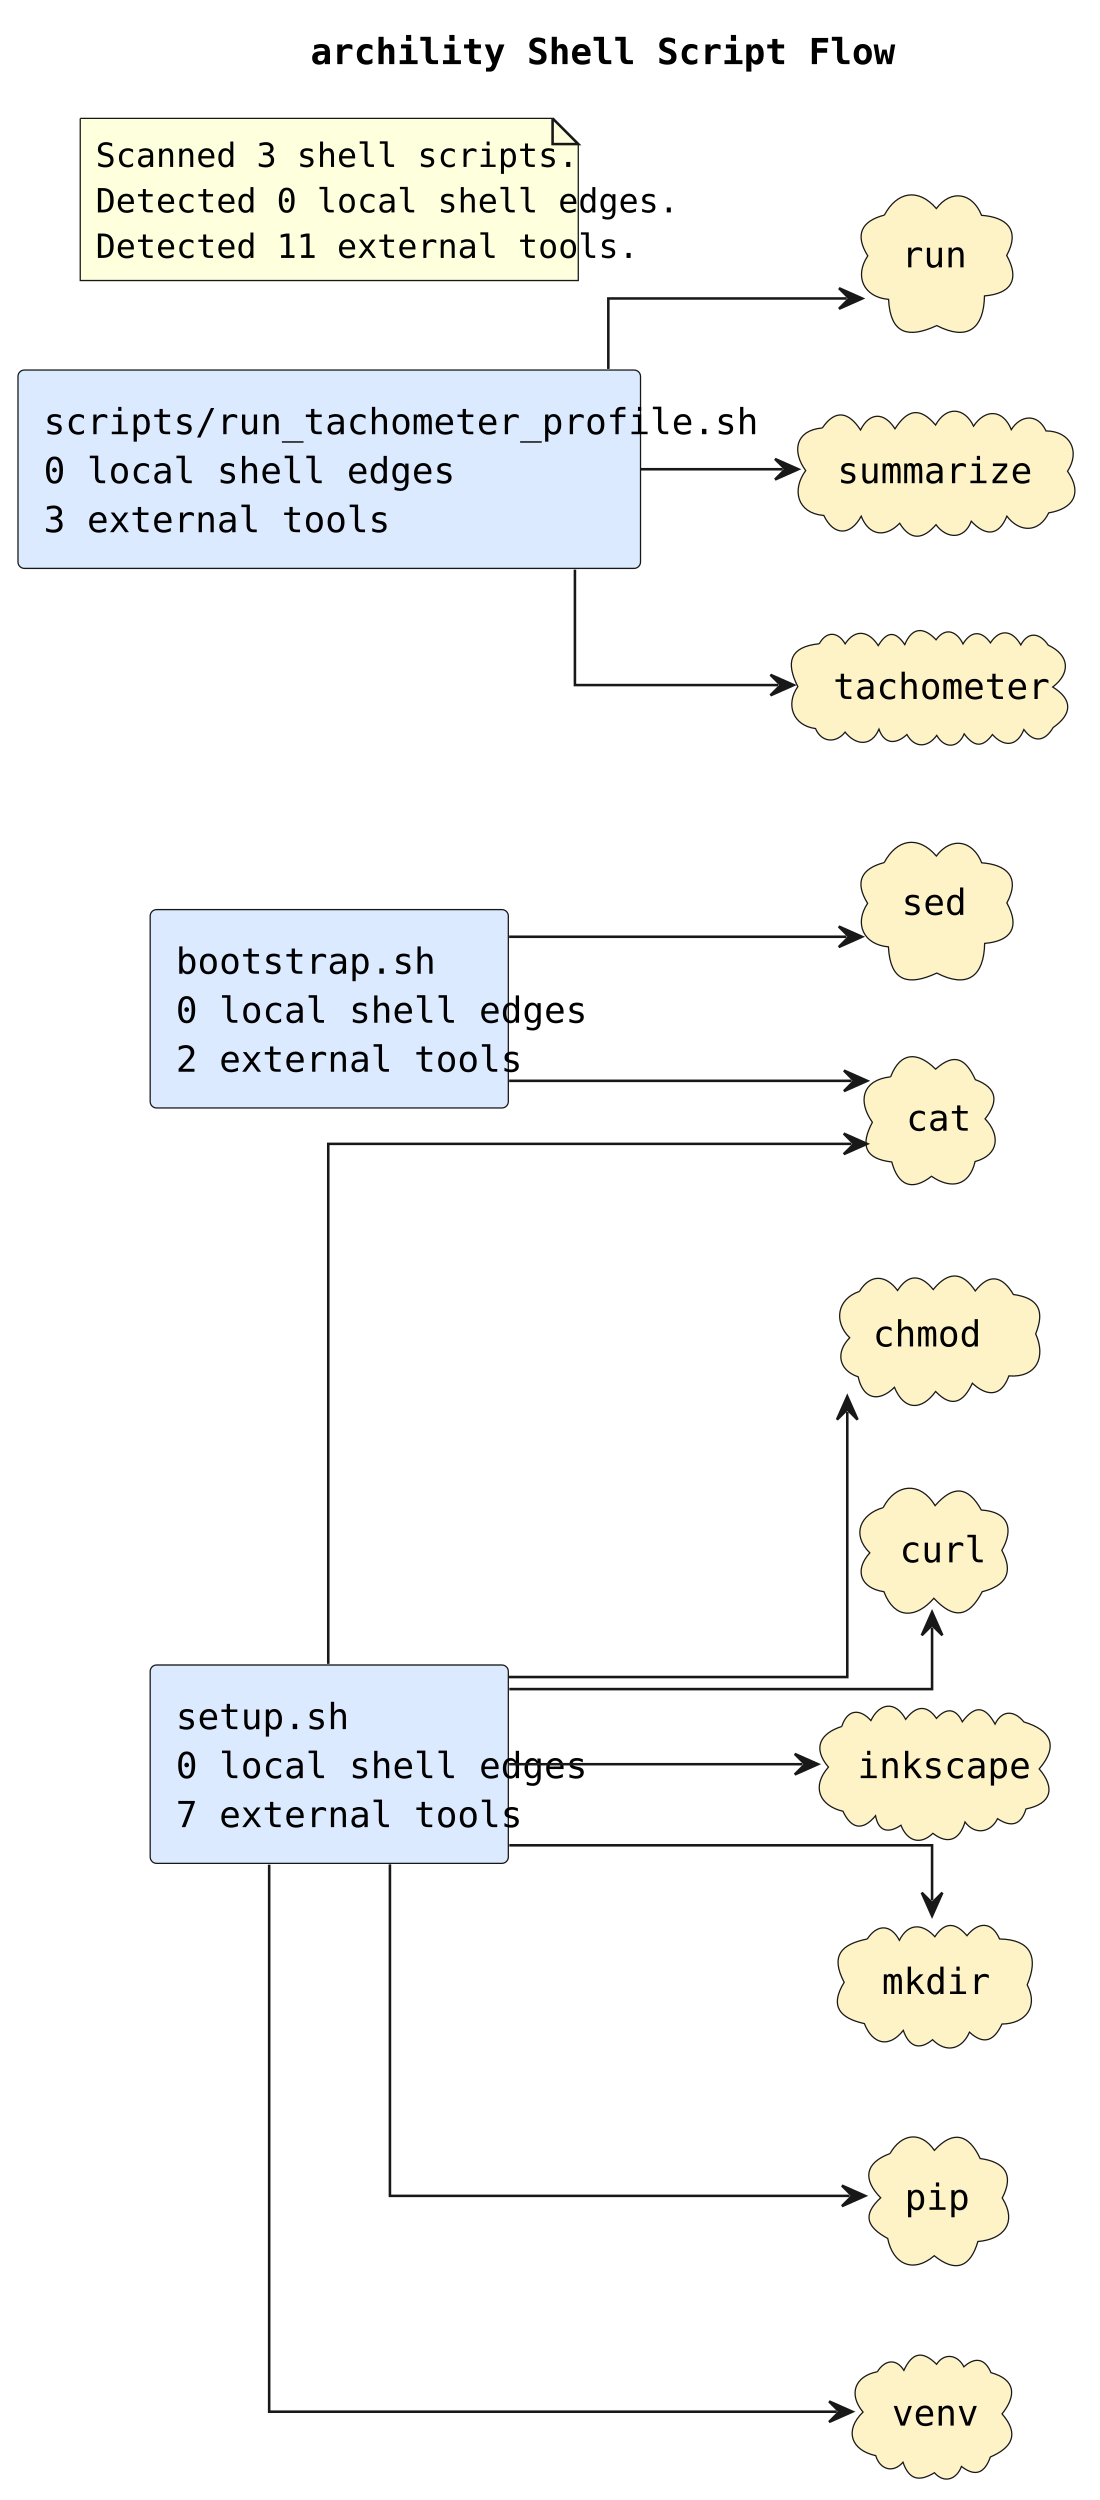
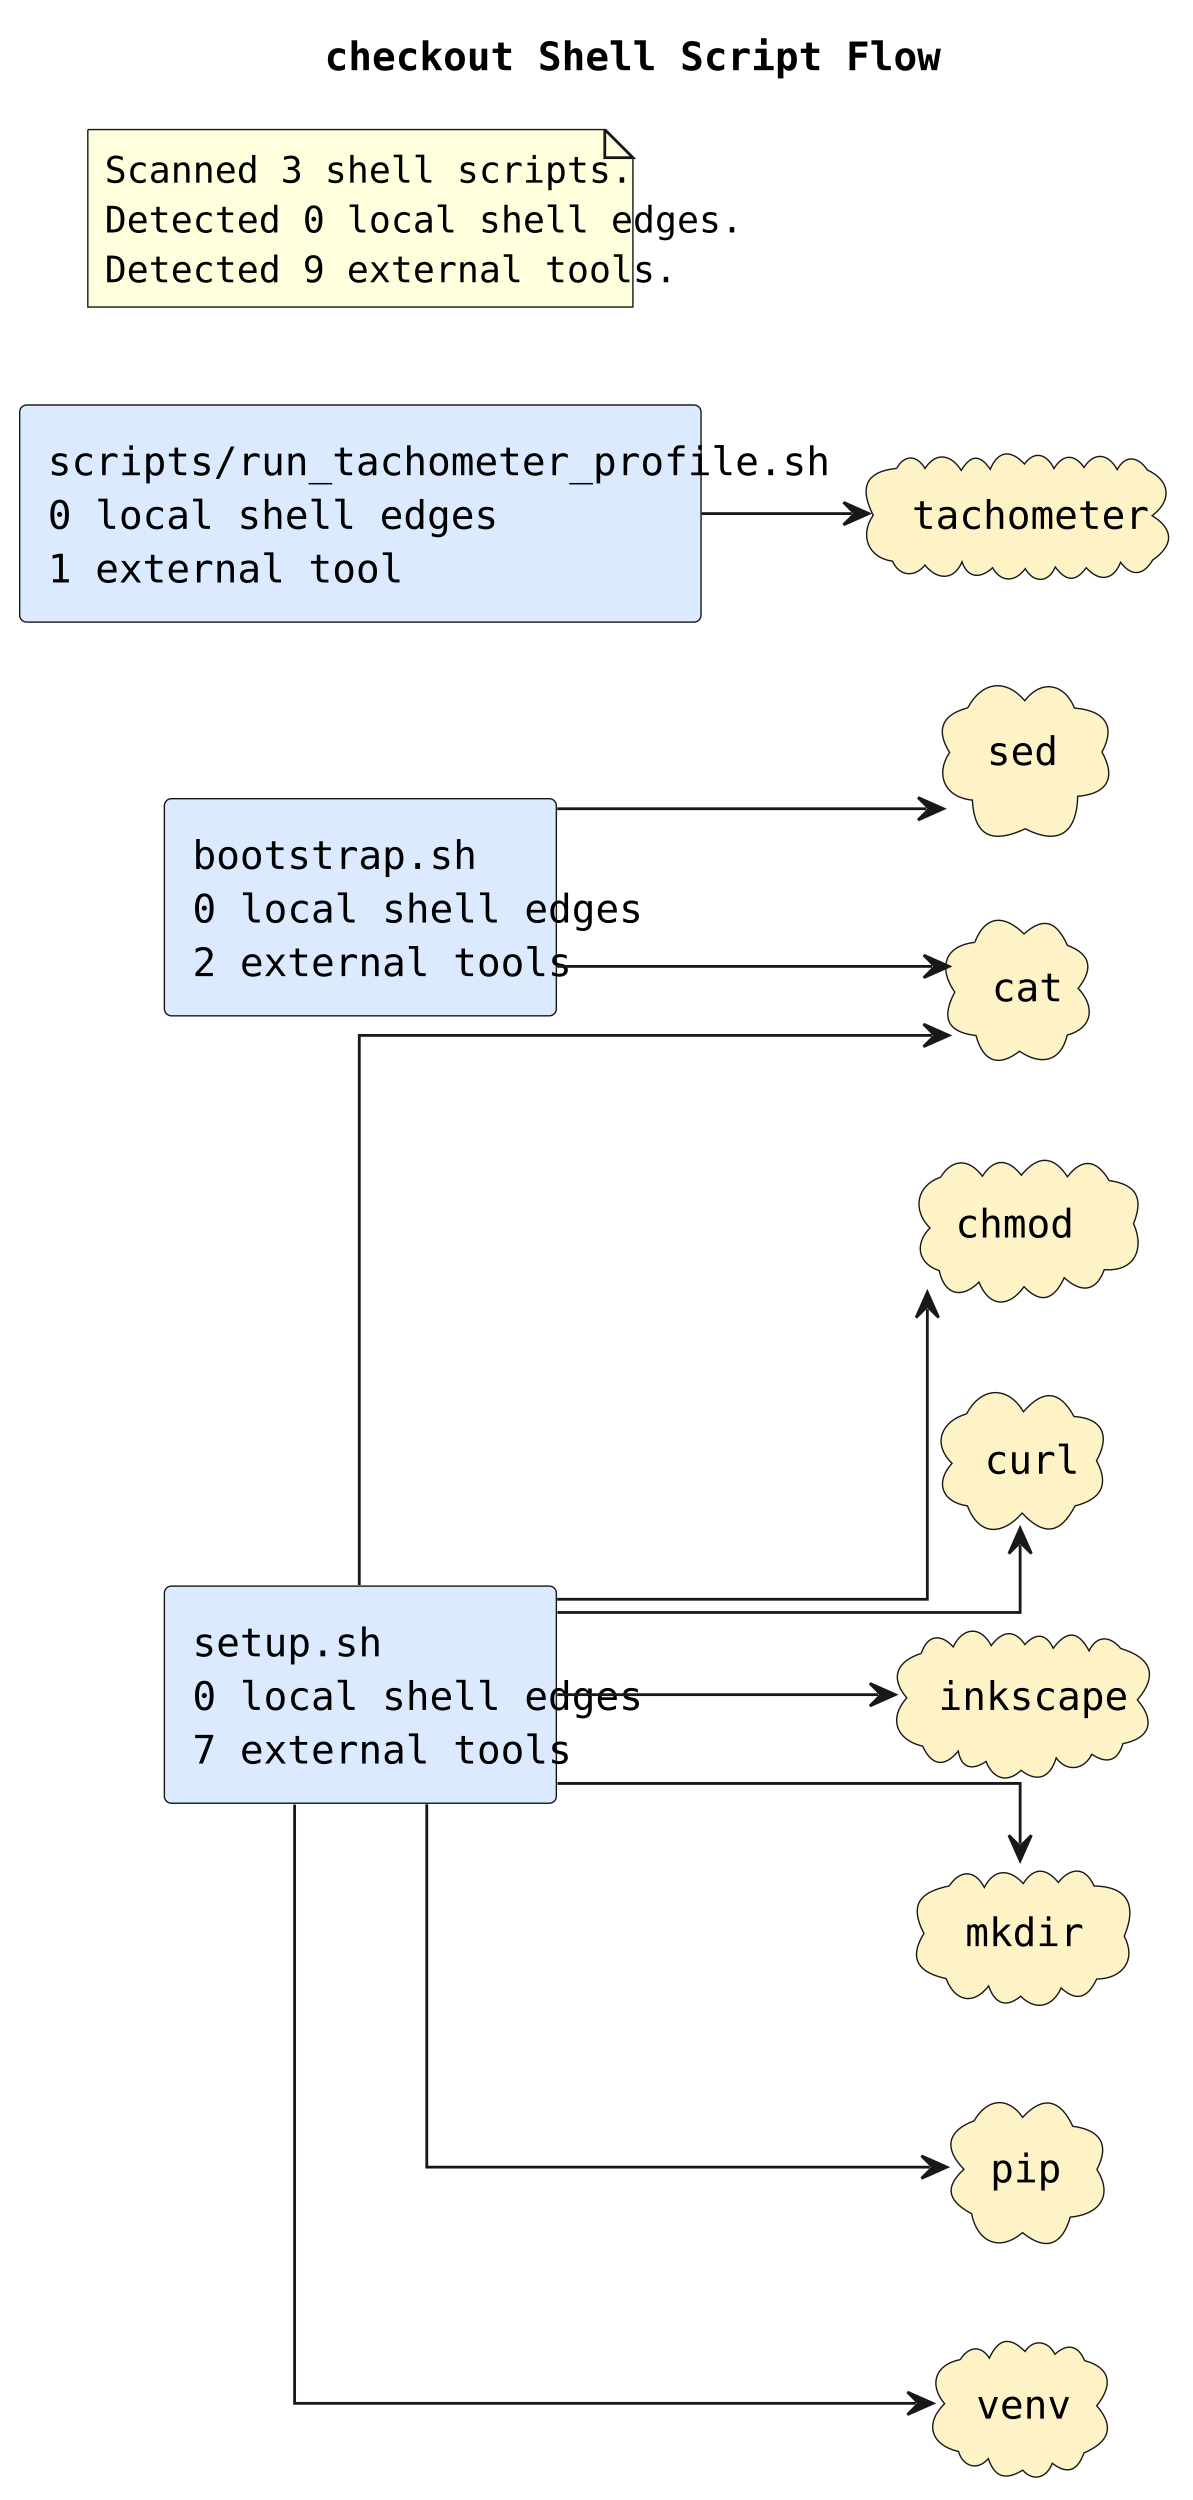
- <svg xmlns="http://www.w3.org/2000/svg" contentStyleType="text/css" data-diagram-type="DESCRIPTION" height="973px" preserveAspectRatio="none" style="width:428px;height:973px;background:#FFFFFF;" version="1.1" viewBox="0 0 428 973" width="428px" zoomAndPan="magnify">
+ <svg xmlns="http://www.w3.org/2000/svg" contentStyleType="text/css" data-diagram-type="DESCRIPTION" height="889px" preserveAspectRatio="none" style="width:424px;height:889px;background:#FFFFFF;" version="1.1" viewBox="0 0 424 889" width="424px" zoomAndPan="magnify">
  <defs />
  <g>
    <g class="title" data-source-line="1">
-       <text fill="#000000" font-family="Monospace" font-size="14" font-weight="bold" lengthAdjust="spacing" textLength="172.731" x="120.851" y="24.966">archility Shell Script Flow</text>
+       <text fill="#000000" font-family="Monospace" font-size="14" font-weight="bold" lengthAdjust="spacing" textLength="179.896" x="115.422" y="24.966">checkout Shell Script Flow</text>
    </g>
    <g class="entity" data-qualified-name="shell_bootstrap_sh" data-source-line="7" id="ent0002">
-       <rect fill="#DBEAFE" height="77.204" rx="2.5" ry="2.5" style="stroke:#181818;stroke-width:0.5;" width="139.392" x="58.45" y="354.018" />
-       <text fill="#000000" font-family="Monospace" font-size="14" lengthAdjust="spacing" textLength="83.72" x="68.45" y="378.984">bootstrap.sh</text>
-       <text fill="#000000" font-family="Monospace" font-size="14" lengthAdjust="spacing" textLength="119.391" x="68.45" y="398.052">0 local shell edges</text>
-       <text fill="#000000" font-family="Monospace" font-size="14" lengthAdjust="spacing" textLength="101.752" x="68.45" y="417.12">2 external tools</text>
+       <rect fill="#DBEAFE" height="77.204" rx="2.5" ry="2.5" style="stroke:#181818;stroke-width:0.5;" width="139.392" x="58.45" y="284.018" />
+       <text fill="#000000" font-family="Monospace" font-size="14" lengthAdjust="spacing" textLength="83.72" x="68.45" y="308.984">bootstrap.sh</text>
+       <text fill="#000000" font-family="Monospace" font-size="14" lengthAdjust="spacing" textLength="119.391" x="68.45" y="328.052">0 local shell edges</text>
+       <text fill="#000000" font-family="Monospace" font-size="14" lengthAdjust="spacing" textLength="101.752" x="68.45" y="347.12">2 external tools</text>
    </g>
    <g class="entity" data-qualified-name="shell_scripts_run_tachometer_profile_sh" data-source-line="8" id="ent0003">
      <rect fill="#DBEAFE" height="77.204" rx="2.5" ry="2.5" style="stroke:#181818;stroke-width:0.5;" width="242.291" x="7" y="144.018" />
      <text fill="#000000" font-family="Monospace" font-size="14" lengthAdjust="spacing" textLength="222.291" x="17" y="168.984">scripts/run_tachometer_profile.sh</text>
      <text fill="#000000" font-family="Monospace" font-size="14" lengthAdjust="spacing" textLength="119.391" x="17" y="188.052">0 local shell edges</text>
-       <text fill="#000000" font-family="Monospace" font-size="14" lengthAdjust="spacing" textLength="101.752" x="17" y="207.12">3 external tools</text>
+       <text fill="#000000" font-family="Monospace" font-size="14" lengthAdjust="spacing" textLength="95.046" x="17" y="207.12">1 external tool</text>
    </g>
    <g class="entity" data-qualified-name="shell_setup_sh" data-source-line="9" id="ent0004">
-       <rect fill="#DBEAFE" height="77.204" rx="2.5" ry="2.5" style="stroke:#181818;stroke-width:0.5;" width="139.392" x="58.45" y="648.018" />
-       <text fill="#000000" font-family="Monospace" font-size="14" lengthAdjust="spacing" textLength="56.028" x="68.45" y="672.984">setup.sh</text>
-       <text fill="#000000" font-family="Monospace" font-size="14" lengthAdjust="spacing" textLength="119.391" x="68.45" y="692.052">0 local shell edges</text>
-       <text fill="#000000" font-family="Monospace" font-size="14" lengthAdjust="spacing" textLength="101.752" x="68.45" y="711.12">7 external tools</text>
+       <rect fill="#DBEAFE" height="77.204" rx="2.5" ry="2.5" style="stroke:#181818;stroke-width:0.5;" width="139.392" x="58.45" y="564.018" />
+       <text fill="#000000" font-family="Monospace" font-size="14" lengthAdjust="spacing" textLength="56.028" x="68.45" y="588.984">setup.sh</text>
+       <text fill="#000000" font-family="Monospace" font-size="14" lengthAdjust="spacing" textLength="119.391" x="68.45" y="608.052">0 local shell edges</text>
+       <text fill="#000000" font-family="Monospace" font-size="14" lengthAdjust="spacing" textLength="101.752" x="68.45" y="627.12">7 external tools</text>
    </g>
    <g class="entity" data-qualified-name="tool_cat" data-source-line="10" id="ent0005">
-       <path d="M346.628,419.102 C350.512,408.992 357.379,409.397 364.142,416.103 C371.626,409.411 375.985,412.271 379.594,420.198 C388.209,423.351 388.697,428.843 383.392,435.46 C389.339,441.617 388.961,449.514 379.511,452.075 C377.188,461.891 369.907,462.89 362.548,457.81 C354.733,463.901 349.482,461.176 347.073,452.242 C336.312,450.993 334.9,445.547 339.524,436.784 C333.814,428.714 335.361,420.351 346.628,419.102" fill="#FEF3C7" style="stroke:#181818;stroke-width:0.5;" />
-       <text fill="#000000" font-family="Monospace" font-size="14" lengthAdjust="spacing" textLength="19.628" x="352.71" y="440.054">cat</text>
+       <path d="M346.628,335.102 C350.512,324.992 357.379,325.397 364.142,332.103 C371.626,325.411 375.985,328.271 379.594,336.198 C388.209,339.351 388.697,344.843 383.392,351.46 C389.339,357.617 388.961,365.514 379.511,368.075 C377.188,377.891 369.907,378.89 362.548,373.81 C354.733,379.901 349.482,377.176 347.073,368.242 C336.312,366.993 334.9,361.547 339.524,352.784 C333.814,344.714 335.361,336.351 346.628,335.102" fill="#FEF3C7" style="stroke:#181818;stroke-width:0.5;" />
+       <text fill="#000000" font-family="Monospace" font-size="14" lengthAdjust="spacing" textLength="19.628" x="352.71" y="356.054">cat</text>
    </g>
    <g class="entity" data-qualified-name="tool_chmod" data-source-line="11" id="ent0006">
-       <path d="M334.472,502.628 C338.718,495.723 344.759,496.07 349.329,502.26 C353.669,495.521 358.539,496.106 363.213,501.891 C368.868,494.94 374.41,494.598 379.582,502.426 C385.106,495.336 390.216,496.666 394.405,503.815 C404.259,505.185 406.703,510.152 403.081,519.147 C407.095,527.921 403.692,536.31 392.664,535.508 C389.7,543.782 384.103,543.584 378.439,538.351 C375.139,545.545 370.593,548.339 364.147,541.571 C358.692,549.093 351.877,549.087 348.115,539.943 C341.995,546.016 335.847,544.544 333.999,535.857 C326.179,533.245 325.246,526.146 330.706,520.657 C324.45,514.537 325.671,505.603 334.472,502.628" fill="#FEF3C7" style="stroke:#181818;stroke-width:0.5;" />
-       <text fill="#000000" font-family="Monospace" font-size="14" lengthAdjust="spacing" textLength="45.542" x="339.75" y="524.054">chmod</text>
+       <path d="M334.472,418.628 C338.718,411.723 344.759,412.07 349.329,418.26 C353.669,411.521 358.539,412.106 363.213,417.891 C368.868,410.94 374.41,410.598 379.582,418.426 C385.106,411.336 390.216,412.666 394.405,419.815 C404.259,421.185 406.703,426.152 403.081,435.147 C407.095,443.921 403.692,452.31 392.664,451.507 C389.7,459.782 384.103,459.584 378.439,454.351 C375.139,461.545 370.593,464.339 364.147,457.571 C358.692,465.093 351.877,465.087 348.115,455.943 C341.995,462.016 335.847,460.544 333.999,451.857 C326.179,449.245 325.246,442.146 330.706,436.657 C324.45,430.537 325.671,421.603 334.472,418.628" fill="#FEF3C7" style="stroke:#181818;stroke-width:0.5;" />
+       <text fill="#000000" font-family="Monospace" font-size="14" lengthAdjust="spacing" textLength="45.542" x="339.75" y="440.054">chmod</text>
    </g>
    <g class="entity" data-qualified-name="tool_curl" data-source-line="12" id="ent0007">
-       <path d="M343.723,586.775 C348.685,577.214 358.234,576.476 363.946,585.98 C370.874,578.122 376.667,578.147 381.925,587.704 C392.481,588.353 394.732,594.947 389.916,603.414 C394.693,612.244 391.29,617.209 382.284,619.497 C377.02,629.624 371.222,630.326 363.463,622.049 C356.712,629.791 348.279,630.624 344.012,619.49 C335.008,618.182 332.286,611.224 338.529,604.382 C331.209,597.151 334.975,589.266 343.723,586.775" fill="#FEF3C7" style="stroke:#181818;stroke-width:0.5;" />
-       <text fill="#000000" font-family="Monospace" font-size="14" lengthAdjust="spacing" textLength="24.766" x="350.14" y="608.054">curl</text>
+       <path d="M343.723,502.775 C348.685,493.214 358.234,492.476 363.946,501.98 C370.874,494.122 376.667,494.147 381.925,503.704 C392.481,504.353 394.732,510.947 389.916,519.414 C394.693,528.244 391.29,533.209 382.284,535.497 C377.02,545.624 371.222,546.326 363.463,538.049 C356.712,545.791 348.279,546.624 344.012,535.49 C335.008,534.182 332.286,527.224 338.529,520.382 C331.209,513.151 334.975,505.266 343.723,502.775" fill="#FEF3C7" style="stroke:#181818;stroke-width:0.5;" />
+       <text fill="#000000" font-family="Monospace" font-size="14" lengthAdjust="spacing" textLength="24.766" x="350.14" y="524.054">curl</text>
    </g>
    <g class="entity" data-qualified-name="tool_inkscape" data-source-line="13" id="ent0008">
-       <path d="M327.622,671.935 C329.714,665.36 334.537,664.736 338.954,669.639 C342.344,662.635 348.604,661.904 352.487,669.173 C356.12,664.226 360.508,663.003 364.477,668.797 C368.271,664.564 371.994,664.788 374.53,670.119 C379.4,663.621 383.376,663.842 387.273,671.025 C390.099,665.221 394.946,665.801 398.525,670.194 C408.98,673.348 412.207,679.405 404.45,688.464 C410.78,695.839 409.342,702.053 399.32,704.043 C397.417,710.348 393.519,711.351 388.253,707.83 C385.527,713.372 379.406,714.315 375.587,709.12 C373.565,715.827 369.135,718.236 363.086,713.533 C358.006,718.423 352.975,716.357 350.648,710.382 C345.933,713.584 341.905,713.024 340.762,706.683 C335.749,712.736 331.309,711.871 328.077,704.943 C318.744,702.763 315.808,695.187 322.43,687.762 C316.089,680.262 319.262,674.612 327.622,671.935" fill="#FEF3C7" style="stroke:#181818;stroke-width:0.5;" />
-       <text fill="#000000" font-family="Monospace" font-size="14" lengthAdjust="spacing" textLength="57.526" x="333.76" y="692.054">inkscape</text>
+       <path d="M327.622,587.935 C329.714,581.36 334.537,580.736 338.954,585.639 C342.344,578.635 348.604,577.904 352.487,585.173 C356.12,580.226 360.508,579.003 364.477,584.797 C368.271,580.564 371.994,580.788 374.53,586.119 C379.4,579.621 383.376,579.842 387.273,587.025 C390.099,581.221 394.946,581.801 398.525,586.194 C408.98,589.348 412.207,595.405 404.45,604.464 C410.78,611.839 409.342,618.053 399.32,620.043 C397.417,626.348 393.519,627.351 388.253,623.83 C385.527,629.372 379.406,630.315 375.587,625.12 C373.565,631.827 369.135,634.236 363.086,629.533 C358.006,634.423 352.975,632.357 350.648,626.382 C345.933,629.584 341.905,629.024 340.762,622.683 C335.749,628.736 331.309,627.871 328.077,620.943 C318.744,618.763 315.808,611.187 322.43,603.762 C316.089,596.262 319.262,590.612 327.622,587.935" fill="#FEF3C7" style="stroke:#181818;stroke-width:0.5;" />
+       <text fill="#000000" font-family="Monospace" font-size="14" lengthAdjust="spacing" textLength="57.526" x="333.76" y="608.054">inkscape</text>
    </g>
    <g class="entity" data-qualified-name="tool_mkdir" data-source-line="14" id="ent0009">
-       <path d="M337.551,754.645 C341.376,748.809 346.703,748.808 350.029,755.157 C353.556,748.293 359.123,748.571 363.855,753.776 C367.793,747.743 372.04,748.267 376.336,753.376 C380.683,748.034 385.935,747.591 389.041,754.648 C401.644,754.868 404.181,762.057 399.784,772.505 C404.373,781.259 398.878,787.689 389.969,787.754 C387.031,794.018 383.158,796.271 377.313,790.921 C374.466,797.607 368.275,799.251 362.954,793.861 C357.523,798.379 353.637,796.227 351.565,790.226 C345.883,797.448 339.47,795.47 336.418,787.588 C327.068,785.525 322.693,781.03 328.551,771.521 C323.095,761.087 327.36,756.734 337.551,754.645" fill="#FEF3C7" style="stroke:#181818;stroke-width:0.5;" />
-       <text fill="#000000" font-family="Monospace" font-size="14" lengthAdjust="spacing" textLength="38.57" x="343.24" y="776.054">mkdir</text>
+       <path d="M337.551,670.645 C341.376,664.809 346.703,664.808 350.029,671.157 C353.556,664.293 359.123,664.571 363.855,669.776 C367.793,663.743 372.04,664.267 376.336,669.376 C380.683,664.034 385.935,663.591 389.041,670.648 C401.644,670.868 404.181,678.057 399.784,688.505 C404.373,697.259 398.878,703.689 389.969,703.754 C387.031,710.018 383.158,712.271 377.313,706.921 C374.466,713.607 368.275,715.251 362.954,709.861 C357.523,714.379 353.637,712.227 351.565,706.226 C345.883,713.448 339.47,711.47 336.418,703.588 C327.068,701.525 322.693,697.03 328.551,687.521 C323.095,677.087 327.36,672.734 337.551,670.645" fill="#FEF3C7" style="stroke:#181818;stroke-width:0.5;" />
+       <text fill="#000000" font-family="Monospace" font-size="14" lengthAdjust="spacing" textLength="38.57" x="343.24" y="692.054">mkdir</text>
    </g>
    <g class="entity" data-qualified-name="tool_pip" data-source-line="15" id="ent0010">
-       <path d="M346.401,838.157 C350.745,830.529 358.211,829.066 363.665,836.919 C371.073,828.805 377.182,830.752 381.471,840.099 C390.842,841.351 394.902,846.244 390.067,855.451 C396.158,865.178 390.484,871.602 380.596,872.4 C377.686,882.375 371.995,884.742 363.613,877.937 C355.297,885.05 347.483,881.146 345.495,871.212 C337.682,866.933 335.25,862.311 342.759,855.384 C335.691,848.166 336.576,841.803 346.401,838.157" fill="#FEF3C7" style="stroke:#181818;stroke-width:0.5;" />
-       <text fill="#000000" font-family="Monospace" font-size="14" lengthAdjust="spacing" textLength="20.832" x="352.11" y="860.054">pip</text>
+       <path d="M346.401,754.157 C350.745,746.529 358.211,745.066 363.665,752.919 C371.073,744.805 377.182,746.752 381.471,756.099 C390.842,757.351 394.902,762.244 390.067,771.451 C396.158,781.178 390.484,787.602 380.596,788.4 C377.686,798.375 371.995,800.742 363.613,793.937 C355.297,801.05 347.483,797.146 345.495,787.212 C337.682,782.933 335.25,778.311 342.759,771.384 C335.691,764.166 336.576,757.803 346.401,754.157" fill="#FEF3C7" style="stroke:#181818;stroke-width:0.5;" />
+       <text fill="#000000" font-family="Monospace" font-size="14" lengthAdjust="spacing" textLength="20.832" x="352.11" y="776.054">pip</text>
    </g>
-     <g class="entity" data-qualified-name="tool_run" data-source-line="16" id="ent0011">
-       <path d="M344.19,83.721 C349.062,74.579 357.365,72.98 364.425,81.164 C370.289,73.4 378.613,75.138 382.013,83.802 C391.602,84.511 397.292,89.264 391.804,99.424 C397.038,108.87 393.536,114.29 383.163,115.173 C382.925,127.897 376.593,132.892 364.6,126.721 C353.693,131.754 346.531,130.268 345.83,116.52 C336.169,115.686 332.381,107.594 337.734,99.583 C332.678,91.456 335.095,86.088 344.19,83.721" fill="#FEF3C7" style="stroke:#181818;stroke-width:0.5;" />
-       <text fill="#000000" font-family="Monospace" font-size="14" lengthAdjust="spacing" textLength="23.086" x="350.98" y="104.054">run</text>
+     <g class="entity" data-qualified-name="tool_sed" data-source-line="16" id="ent0011">
+       <path d="M344.13,251.721 C349.02,242.553 357.349,240.952 364.428,249.164 C370.308,241.37 378.663,243.11 382.079,251.803 C391.668,252.511 397.358,257.264 391.87,267.424 C397.104,276.87 393.603,282.29 383.229,283.173 C382.971,295.928 376.616,300.925 364.603,294.721 C353.675,299.782 346.492,298.302 345.77,284.52 C336.109,283.686 332.321,275.594 337.674,267.583 C332.618,259.456 335.035,254.088 344.13,251.721" fill="#FEF3C7" style="stroke:#181818;stroke-width:0.5;" />
+       <text fill="#000000" font-family="Monospace" font-size="14" lengthAdjust="spacing" textLength="23.212" x="350.92" y="272.054">sed</text>
    </g>
-     <g class="entity" data-qualified-name="tool_sed" data-source-line="17" id="ent0012">
-       <path d="M344.13,335.721 C349.02,326.553 357.349,324.952 364.428,333.164 C370.308,325.37 378.663,327.11 382.079,335.803 C391.668,336.511 397.358,341.264 391.87,351.424 C397.104,360.87 393.603,366.29 383.229,367.173 C382.971,379.928 376.616,384.925 364.603,378.721 C353.675,383.782 346.492,382.302 345.77,368.52 C336.109,367.686 332.321,359.594 337.674,351.583 C332.618,343.456 335.035,338.088 344.13,335.721" fill="#FEF3C7" style="stroke:#181818;stroke-width:0.5;" />
-       <text fill="#000000" font-family="Monospace" font-size="14" lengthAdjust="spacing" textLength="23.212" x="350.92" y="356.054">sed</text>
+     <g class="entity" data-qualified-name="tool_tachometer" data-source-line="17" id="ent0012">
+       <path d="M318.867,166.541 C321.641,161.467 326.196,161.827 328.927,166.584 C333.008,160.359 338.356,161.785 341.813,167.271 C345.13,161.784 348.386,161.358 352.128,166.874 C355.019,159.97 359.572,159.931 364.306,164.999 C368.121,159.761 372.512,161.861 374.793,166.61 C377.926,161.481 381.955,161.266 385.476,166.197 C389.317,160.356 394.221,161.478 397.288,167.002 C400.356,161.299 404.997,162.598 407.972,167.1 C416.201,170.911 416.882,177.925 409.72,183.387 C417.74,188.351 417.221,194.032 409.888,199.16 C406.706,204.562 402.419,205.303 398.491,199.95 C395.833,206.615 390.772,206.874 386.258,201.9 C382.293,207.284 378.975,206.548 375.257,201.635 C372.849,207.322 367.585,207.465 364.582,202.217 C361.173,206.953 356.075,207.37 352.959,201.883 C348.935,205.662 344.225,205.942 342.093,199.809 C339.093,206.828 332.956,206.067 328.917,200.936 C325.373,205.414 319.747,205.05 317.395,199.559 C308.588,198.41 305.632,190.164 310.509,183.241 C305.792,173.838 307.212,167.749 318.867,166.541" fill="#FEF3C7" style="stroke:#181818;stroke-width:0.5;" />
+       <text fill="#000000" font-family="Monospace" font-size="14" lengthAdjust="spacing" textLength="76.468" x="324.29" y="188.054">tachometer</text>
    </g>
-     <g class="entity" data-qualified-name="tool_summarize" data-source-line="18" id="ent0013">
-       <path d="M320.056,166.558 C325.25,158.938 330.488,160.512 334.915,167.346 C338.532,160.195 344.239,160.429 348.32,166.889 C353.154,159.425 357.921,158.155 364.126,165.417 C368.187,158.05 375.286,158.316 378.911,165.851 C383.495,158.991 390.387,159.268 393.602,167.209 C397.239,161.395 403.939,160.832 407.102,167.713 C416.469,167.784 420.579,175.601 415.489,183.401 C421.434,192.014 417.761,198.017 408.166,199.609 C404.384,207.46 396.795,207.368 391.876,200.902 C388.57,209.019 383.288,208.51 378.029,202.867 C375.237,210.247 368.354,209.734 364.295,204.216 C359.466,209.793 354.495,210.772 350.158,203.668 C344.6,209.336 338.279,208.645 335.182,200.917 C330.992,208.636 324.502,208.676 320.628,200.625 C310.068,199.77 308.135,190.468 313.577,183.155 C308.263,175.971 309.329,167.48 320.056,166.558" fill="#FEF3C7" style="stroke:#181818;stroke-width:0.5;" />
-       <text fill="#000000" font-family="Monospace" font-size="14" lengthAdjust="spacing" textLength="73.262" x="325.89" y="188.054">summarize</text>
+     <g class="entity" data-qualified-name="tool_venv" data-source-line="18" id="ent0013">
+       <path d="M341.469,839.085 C344.137,834.689 348.645,833.551 351.798,838.552 C355.018,831.591 358.958,830.677 364.511,836.17 C367.641,831.42 372.874,832.587 375.137,837.159 C379.506,833.208 383.355,833.891 385.684,839.428 C395.601,842.199 395.497,848.575 389.999,855.488 C396.818,863.367 393.978,868.566 385.438,872.272 C383.29,878.409 379.743,880.227 374.192,875.943 C372.419,880.813 367.637,882.857 363.685,878.397 C357.797,881.953 353.817,881.239 351.448,874.295 C347.522,878.843 342.395,877.033 340.839,871.74 C331.124,869.619 328.538,861.88 335.888,854.778 C330.143,847.851 332.6,840.815 341.469,839.085" fill="#FEF3C7" style="stroke:#181818;stroke-width:0.5;" />
+       <text fill="#000000" font-family="Monospace" font-size="14" lengthAdjust="spacing" textLength="30.772" x="347.14" y="860.054">venv</text>
    </g>
-     <g class="entity" data-qualified-name="tool_tachometer" data-source-line="19" id="ent0014">
-       <path d="M318.867,250.541 C321.641,245.467 326.196,245.827 328.927,250.584 C333.008,244.359 338.356,245.785 341.813,251.271 C345.13,245.784 348.386,245.358 352.128,250.874 C355.019,243.97 359.572,243.931 364.306,248.999 C368.121,243.761 372.512,245.861 374.793,250.61 C377.926,245.481 381.955,245.266 385.476,250.197 C389.317,244.356 394.221,245.478 397.288,251.002 C400.356,245.299 404.997,246.598 407.972,251.1 C416.201,254.911 416.882,261.925 409.72,267.387 C417.74,272.351 417.221,278.032 409.888,283.16 C406.706,288.562 402.419,289.303 398.491,283.95 C395.833,290.615 390.772,290.874 386.258,285.9 C382.293,291.284 378.975,290.548 375.257,285.635 C372.849,291.322 367.585,291.465 364.582,286.217 C361.173,290.953 356.075,291.37 352.959,285.883 C348.935,289.662 344.225,289.942 342.093,283.809 C339.093,290.828 332.956,290.067 328.917,284.936 C325.373,289.414 319.747,289.05 317.395,283.559 C308.588,282.41 305.632,274.164 310.509,267.241 C305.792,257.838 307.212,251.749 318.867,250.541" fill="#FEF3C7" style="stroke:#181818;stroke-width:0.5;" />
-       <text fill="#000000" font-family="Monospace" font-size="14" lengthAdjust="spacing" textLength="76.468" x="324.29" y="272.054">tachometer</text>
-     </g>
-     <g class="entity" data-qualified-name="tool_venv" data-source-line="20" id="ent0015">
-       <path d="M341.469,923.085 C344.137,918.689 348.645,917.551 351.798,922.552 C355.018,915.591 358.958,914.677 364.511,920.17 C367.641,915.42 372.874,916.587 375.137,921.159 C379.506,917.208 383.355,917.891 385.684,923.428 C395.601,926.199 395.497,932.575 389.999,939.488 C396.818,947.367 393.978,952.566 385.438,956.272 C383.29,962.409 379.743,964.227 374.192,959.943 C372.419,964.813 367.637,966.857 363.685,962.397 C357.797,965.953 353.817,965.239 351.448,958.295 C347.522,962.843 342.395,961.033 340.839,955.74 C331.124,953.619 328.538,945.88 335.888,938.778 C330.143,931.851 332.6,924.815 341.469,923.085" fill="#FEF3C7" style="stroke:#181818;stroke-width:0.5;" />
-       <text fill="#000000" font-family="Monospace" font-size="14" lengthAdjust="spacing" textLength="30.772" x="347.14" y="944.054">venv</text>
-     </g>
-     <g class="entity" data-qualified-name="shellGraphSummary" data-source-line="34" id="ent0028">
+     <g class="entity" data-qualified-name="shellGraphSummary" data-source-line="30" id="ent0024">
      <path d="M31.23,46.068 L31.23,109.186 L225.065,109.186 L225.065,56.068 L215.065,46.068 L31.23,46.068" fill="#FEFFDD" style="stroke:#181818;stroke-width:0.5;" />
      <path d="M215.065,46.068 L215.065,56.068 L225.065,56.068 L215.065,46.068" fill="#FEFFDD" style="stroke:#181818;stroke-width:1;" />
      <text fill="#000000" font-family="Monospace" font-size="13" lengthAdjust="spacing" textLength="141.531" x="37.23" y="64.965">Scanned 3 shell scripts.</text>
      <text fill="#000000" font-family="Monospace" font-size="13" lengthAdjust="spacing" textLength="172.835" x="37.23" y="82.671">Detected 0 local shell edges.</text>
-       <text fill="#000000" font-family="Monospace" font-size="13" lengthAdjust="spacing" textLength="163.891" x="37.23" y="100.377">Detected 11 external tools.</text>
+       <text fill="#000000" font-family="Monospace" font-size="13" lengthAdjust="spacing" textLength="156.455" x="37.23" y="100.377">Detected 9 external tools.</text>
    </g>
-     <g class="link" data-entity-1="ent0002" data-entity-2="ent0005" data-link-type="dependency" data-source-line="21" id="lnk16">
-       <path d="M198.15,420.658 C245.23,420.658 298.5,420.658 331.47,420.658" fill="none" id="shell_bootstrap_sh-to-tool_cat" style="stroke:#181818;stroke-width:1;" />
-       <polygon fill="#181818" points="337.47,420.658,328.47,416.658,332.47,420.658,328.47,424.658,337.47,420.658" style="stroke:#181818;stroke-width:1;" />
+     <g class="link" data-entity-1="ent0002" data-entity-2="ent0005" data-link-type="dependency" data-source-line="19" id="lnk14">
+       <path d="M198.15,343.658 C245.23,343.658 298.5,343.658 331.47,343.658" fill="none" id="shell_bootstrap_sh-to-tool_cat" style="stroke:#181818;stroke-width:1;" />
+       <polygon fill="#181818" points="337.47,343.658,328.47,339.658,332.47,343.658,328.47,347.658,337.47,343.658" style="stroke:#181818;stroke-width:1;" />
    </g>
-     <g class="link" data-entity-1="ent0002" data-entity-2="ent0012" data-link-type="dependency" data-source-line="22" id="lnk17">
-       <path d="M198.15,364.588 C244.28,364.588 296.13,364.588 329.45,364.588" fill="none" id="shell_bootstrap_sh-to-tool_sed" style="stroke:#181818;stroke-width:1;" />
-       <polygon fill="#181818" points="335.45,364.588,326.45,360.588,330.45,364.588,326.45,368.588,335.45,364.588" style="stroke:#181818;stroke-width:1;" />
+     <g class="link" data-entity-1="ent0002" data-entity-2="ent0011" data-link-type="dependency" data-source-line="20" id="lnk15">
+       <path d="M198.15,287.588 C244.28,287.588 296.13,287.588 329.45,287.588" fill="none" id="shell_bootstrap_sh-to-tool_sed" style="stroke:#181818;stroke-width:1;" />
+       <polygon fill="#181818" points="335.45,287.588,326.45,283.588,330.45,287.588,326.45,291.588,335.45,287.588" style="stroke:#181818;stroke-width:1;" />
    </g>
-     <g class="link" data-entity-1="ent0003" data-entity-2="ent0011" data-link-type="dependency" data-source-line="23" id="lnk18">
-       <path d="M236.76,143.588 C236.76,129.118 236.76,116.168 236.76,116.168 C236.76,116.168 292.59,116.168 329.55,116.168" fill="none" id="shell_scripts_run_tachometer_profile_sh-to-tool_run" style="stroke:#181818;stroke-width:1;" />
-       <polygon fill="#181818" points="335.55,116.168,326.55,112.168,330.55,116.168,326.55,120.168,335.55,116.168" style="stroke:#181818;stroke-width:1;" />
+     <g class="link" data-entity-1="ent0003" data-entity-2="ent0012" data-link-type="dependency" data-source-line="21" id="lnk16">
+       <path d="M249.45,182.628 C270.34,182.628 285.06,182.628 302.94,182.628" fill="none" id="shell_scripts_run_tachometer_profile_sh-to-tool_tachometer" style="stroke:#181818;stroke-width:1;" />
+       <polygon fill="#181818" points="308.94,182.628,299.94,178.628,303.94,182.628,299.94,186.628,308.94,182.628" style="stroke:#181818;stroke-width:1;" />
    </g>
-     <g class="link" data-entity-1="ent0003" data-entity-2="ent0013" data-link-type="dependency" data-source-line="24" id="lnk19">
-       <path d="M249.45,182.628 C271.01,182.628 286.38,182.628 304.65,182.628" fill="none" id="shell_scripts_run_tachometer_profile_sh-to-tool_summarize" style="stroke:#181818;stroke-width:1;" />
-       <polygon fill="#181818" points="310.65,182.628,301.65,178.628,305.65,182.628,301.65,186.628,310.65,182.628" style="stroke:#181818;stroke-width:1;" />
+     <g class="link" data-entity-1="ent0004" data-entity-2="ent0005" data-link-type="dependency" data-source-line="22" id="lnk17">
+       <path d="M127.76,563.648 C127.76,496.988 127.76,368.188 127.76,368.188 C127.76,368.188 270.84,368.188 331.4,368.188" fill="none" id="shell_setup_sh-to-tool_cat" style="stroke:#181818;stroke-width:1;" />
+       <polygon fill="#181818" points="337.4,368.188,328.4,364.188,332.4,368.188,328.4,372.188,337.4,368.188" style="stroke:#181818;stroke-width:1;" />
    </g>
-     <g class="link" data-entity-1="ent0003" data-entity-2="ent0014" data-link-type="dependency" data-source-line="25" id="lnk20">
-       <path d="M223.76,221.678 C223.76,243.608 223.76,266.628 223.76,266.628 C223.76,266.628 263.83,266.628 302.87,266.628" fill="none" id="shell_scripts_run_tachometer_profile_sh-to-tool_tachometer" style="stroke:#181818;stroke-width:1;" />
-       <polygon fill="#181818" points="308.87,266.628,299.87,262.628,303.87,266.628,299.87,270.628,308.87,266.628" style="stroke:#181818;stroke-width:1;" />
+     <g class="link" data-entity-1="ent0004" data-entity-2="ent0006" data-link-type="dependency" data-source-line="23" id="lnk18">
+       <path d="M198.09,568.708 C256.33,568.708 329.76,568.708 329.76,568.708 C329.76,568.708 329.76,504.308 329.76,465.528" fill="none" id="shell_setup_sh-to-tool_chmod" style="stroke:#181818;stroke-width:1;" />
+       <polygon fill="#181818" points="329.76,459.528,325.76,468.528,329.76,464.528,333.76,468.528,329.76,459.528" style="stroke:#181818;stroke-width:1;" />
    </g>
-     <g class="link" data-entity-1="ent0004" data-entity-2="ent0005" data-link-type="dependency" data-source-line="26" id="lnk21">
-       <path d="M127.76,647.568 C127.76,579.238 127.76,445.188 127.76,445.188 C127.76,445.188 270.84,445.188 331.4,445.188" fill="none" id="shell_setup_sh-to-tool_cat" style="stroke:#181818;stroke-width:1;" />
-       <polygon fill="#181818" points="337.4,445.188,328.4,441.188,332.4,445.188,328.4,449.188,337.4,445.188" style="stroke:#181818;stroke-width:1;" />
+     <g class="link" data-entity-1="ent0004" data-entity-2="ent0007" data-link-type="dependency" data-source-line="24" id="lnk19">
+       <path d="M198.22,573.398 C267.35,573.398 362.76,573.398 362.76,573.398 C362.76,573.398 362.76,563.938 362.76,549.448" fill="none" id="shell_setup_sh-to-tool_curl" style="stroke:#181818;stroke-width:1;" />
+       <polygon fill="#181818" points="362.76,543.448,358.76,552.448,362.76,548.448,366.76,552.448,362.76,543.448" style="stroke:#181818;stroke-width:1;" />
    </g>
-     <g class="link" data-entity-1="ent0004" data-entity-2="ent0006" data-link-type="dependency" data-source-line="27" id="lnk22">
-       <path d="M198.09,652.708 C256.33,652.708 329.76,652.708 329.76,652.708 C329.76,652.708 329.76,588.308 329.76,549.528" fill="none" id="shell_setup_sh-to-tool_chmod" style="stroke:#181818;stroke-width:1;" />
-       <polygon fill="#181818" points="329.76,543.528,325.76,552.528,329.76,548.528,333.76,552.528,329.76,543.528" style="stroke:#181818;stroke-width:1;" />
+     <g class="link" data-entity-1="ent0004" data-entity-2="ent0008" data-link-type="dependency" data-source-line="25" id="lnk20">
+       <path d="M198.15,602.628 C237.13,602.628 278.48,602.628 312.33,602.628" fill="none" id="shell_setup_sh-to-tool_inkscape" style="stroke:#181818;stroke-width:1;" />
+       <polygon fill="#181818" points="318.33,602.628,309.33,598.628,313.33,602.628,309.33,606.628,318.33,602.628" style="stroke:#181818;stroke-width:1;" />
    </g>
-     <g class="link" data-entity-1="ent0004" data-entity-2="ent0007" data-link-type="dependency" data-source-line="28" id="lnk23">
-       <path d="M198.22,657.398 C267.35,657.398 362.76,657.398 362.76,657.398 C362.76,657.398 362.76,647.938 362.76,633.448" fill="none" id="shell_setup_sh-to-tool_curl" style="stroke:#181818;stroke-width:1;" />
-       <polygon fill="#181818" points="362.76,627.448,358.76,636.448,362.76,632.448,366.76,636.448,362.76,627.448" style="stroke:#181818;stroke-width:1;" />
+     <g class="link" data-entity-1="ent0004" data-entity-2="ent0009" data-link-type="dependency" data-source-line="26" id="lnk21">
+       <path d="M198.22,634.188 C267.35,634.188 362.76,634.188 362.76,634.188 C362.76,634.188 362.76,642.128 362.76,655.638" fill="none" id="shell_setup_sh-to-tool_mkdir" style="stroke:#181818;stroke-width:1;" />
+       <polygon fill="#181818" points="362.76,661.638,366.76,652.638,362.76,656.638,358.76,652.638,362.76,661.638" style="stroke:#181818;stroke-width:1;" />
    </g>
-     <g class="link" data-entity-1="ent0004" data-entity-2="ent0008" data-link-type="dependency" data-source-line="29" id="lnk24">
-       <path d="M198.15,686.628 C237.13,686.628 278.48,686.628 312.33,686.628" fill="none" id="shell_setup_sh-to-tool_inkscape" style="stroke:#181818;stroke-width:1;" />
-       <polygon fill="#181818" points="318.33,686.628,309.33,682.628,313.33,686.628,309.33,690.628,318.33,686.628" style="stroke:#181818;stroke-width:1;" />
+     <g class="link" data-entity-1="ent0004" data-entity-2="ent0010" data-link-type="dependency" data-source-line="27" id="lnk22">
+       <path d="M151.76,641.588 C151.76,691.218 151.76,770.628 151.76,770.628 C151.76,770.628 274.4,770.628 330.68,770.628" fill="none" id="shell_setup_sh-to-tool_pip" style="stroke:#181818;stroke-width:1;" />
+       <polygon fill="#181818" points="336.68,770.628,327.68,766.628,331.68,770.628,327.68,774.628,336.68,770.628" style="stroke:#181818;stroke-width:1;" />
    </g>
-     <g class="link" data-entity-1="ent0004" data-entity-2="ent0009" data-link-type="dependency" data-source-line="30" id="lnk25">
-       <path d="M198.22,718.188 C267.35,718.188 362.76,718.188 362.76,718.188 C362.76,718.188 362.76,726.128 362.76,739.638" fill="none" id="shell_setup_sh-to-tool_mkdir" style="stroke:#181818;stroke-width:1;" />
-       <polygon fill="#181818" points="362.76,745.638,366.76,736.638,362.76,740.638,358.76,736.638,362.76,745.638" style="stroke:#181818;stroke-width:1;" />
-     </g>
-     <g class="link" data-entity-1="ent0004" data-entity-2="ent0010" data-link-type="dependency" data-source-line="31" id="lnk26">
-       <path d="M151.76,725.588 C151.76,775.218 151.76,854.628 151.76,854.628 C151.76,854.628 274.4,854.628 330.68,854.628" fill="none" id="shell_setup_sh-to-tool_pip" style="stroke:#181818;stroke-width:1;" />
-       <polygon fill="#181818" points="336.68,854.628,327.68,850.628,331.68,854.628,327.68,858.628,336.68,854.628" style="stroke:#181818;stroke-width:1;" />
-     </g>
-     <g class="link" data-entity-1="ent0004" data-entity-2="ent0015" data-link-type="dependency" data-source-line="32" id="lnk27">
-       <path d="M104.76,725.718 C104.76,796.508 104.76,938.628 104.76,938.628 C104.76,938.628 257.27,938.628 325.69,938.628" fill="none" id="shell_setup_sh-to-tool_venv" style="stroke:#181818;stroke-width:1;" />
-       <polygon fill="#181818" points="331.69,938.628,322.69,934.628,326.69,938.628,322.69,942.628,331.69,938.628" style="stroke:#181818;stroke-width:1;" />
+     <g class="link" data-entity-1="ent0004" data-entity-2="ent0013" data-link-type="dependency" data-source-line="28" id="lnk23">
+       <path d="M104.76,641.718 C104.76,712.508 104.76,854.628 104.76,854.628 C104.76,854.628 257.27,854.628 325.69,854.628" fill="none" id="shell_setup_sh-to-tool_venv" style="stroke:#181818;stroke-width:1;" />
+       <polygon fill="#181818" points="331.69,854.628,322.69,850.628,326.69,854.628,322.69,858.628,331.69,854.628" style="stroke:#181818;stroke-width:1;" />
    </g>
  </g>
</svg>
